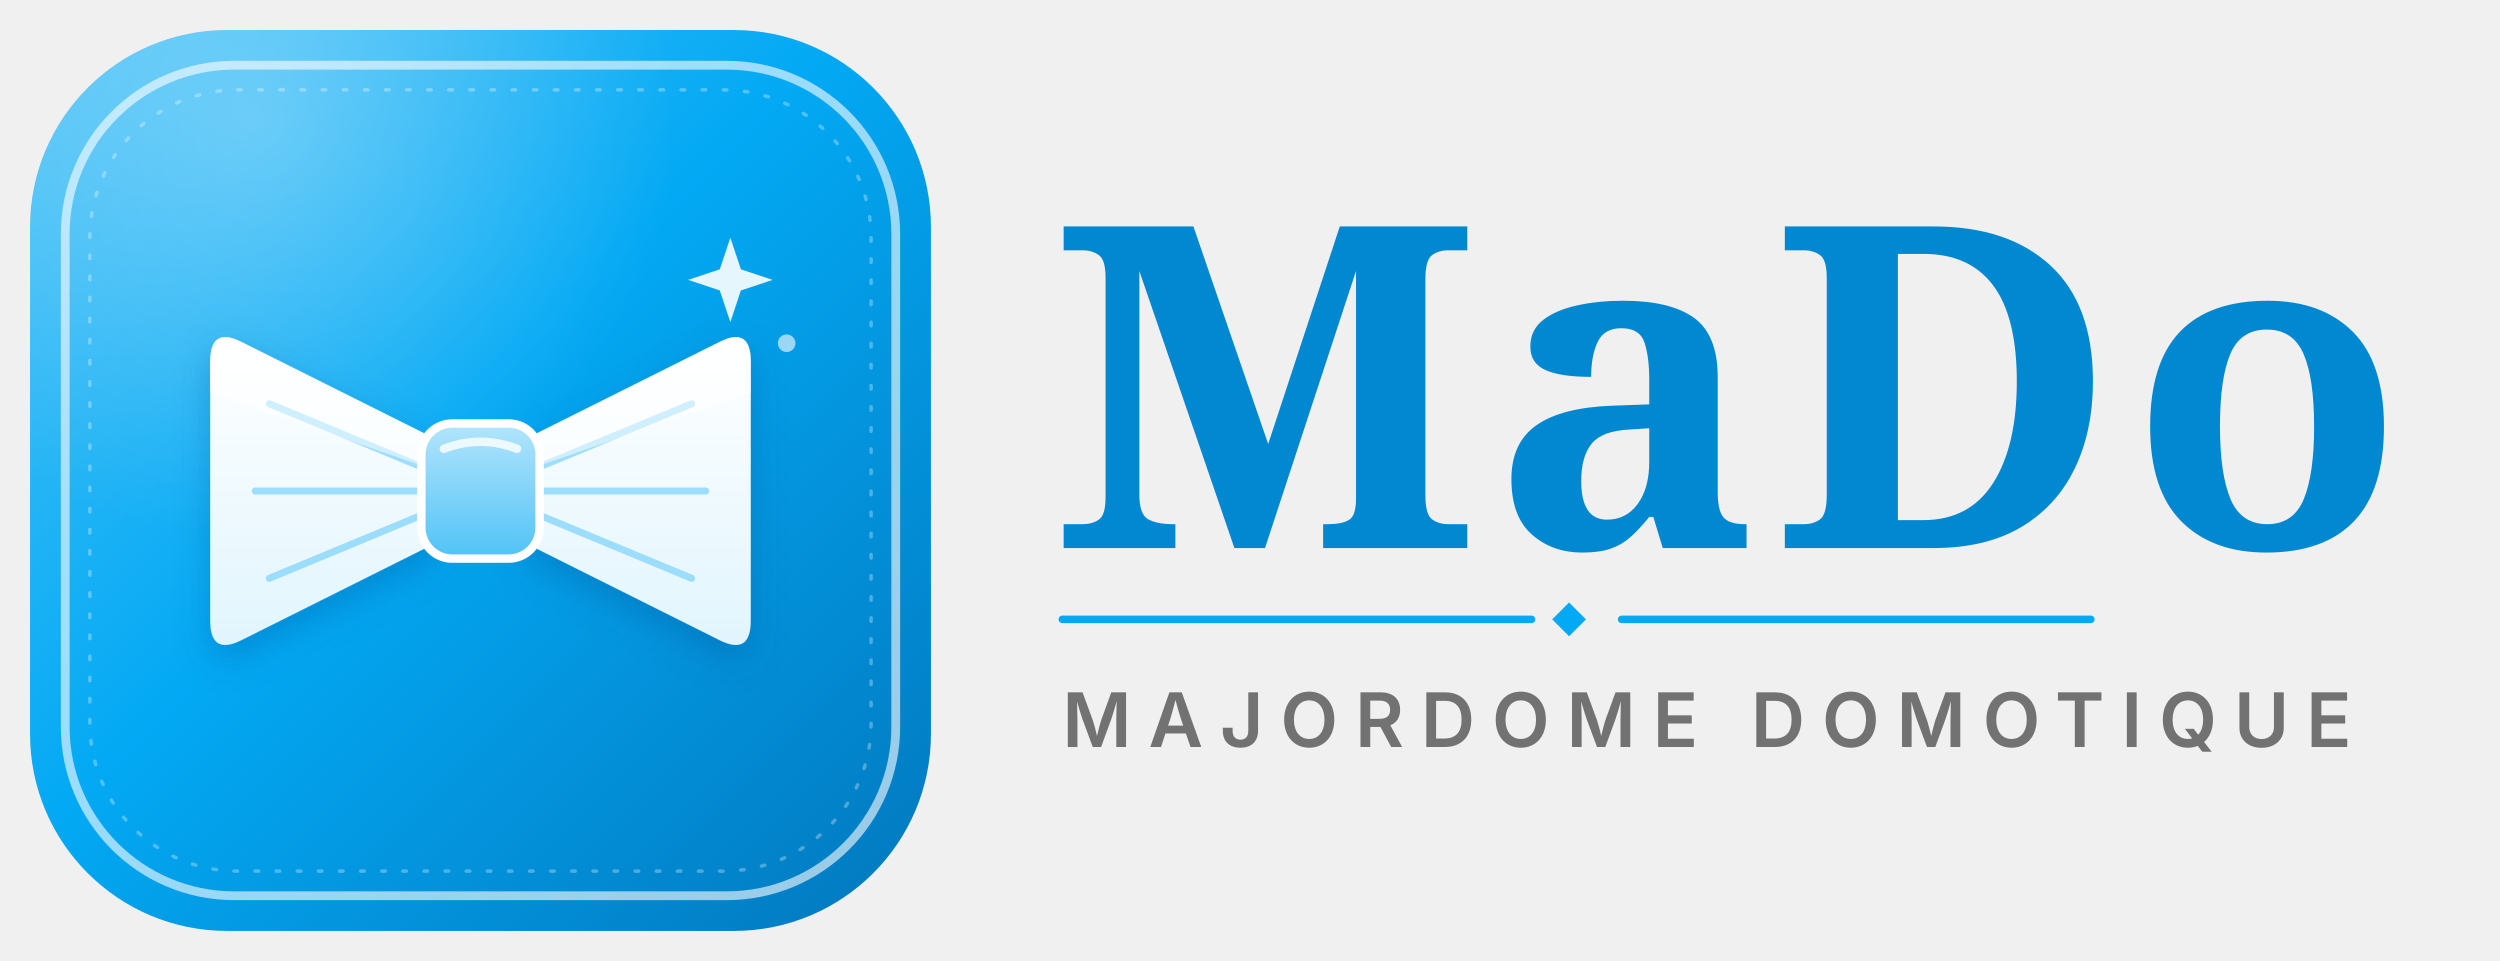
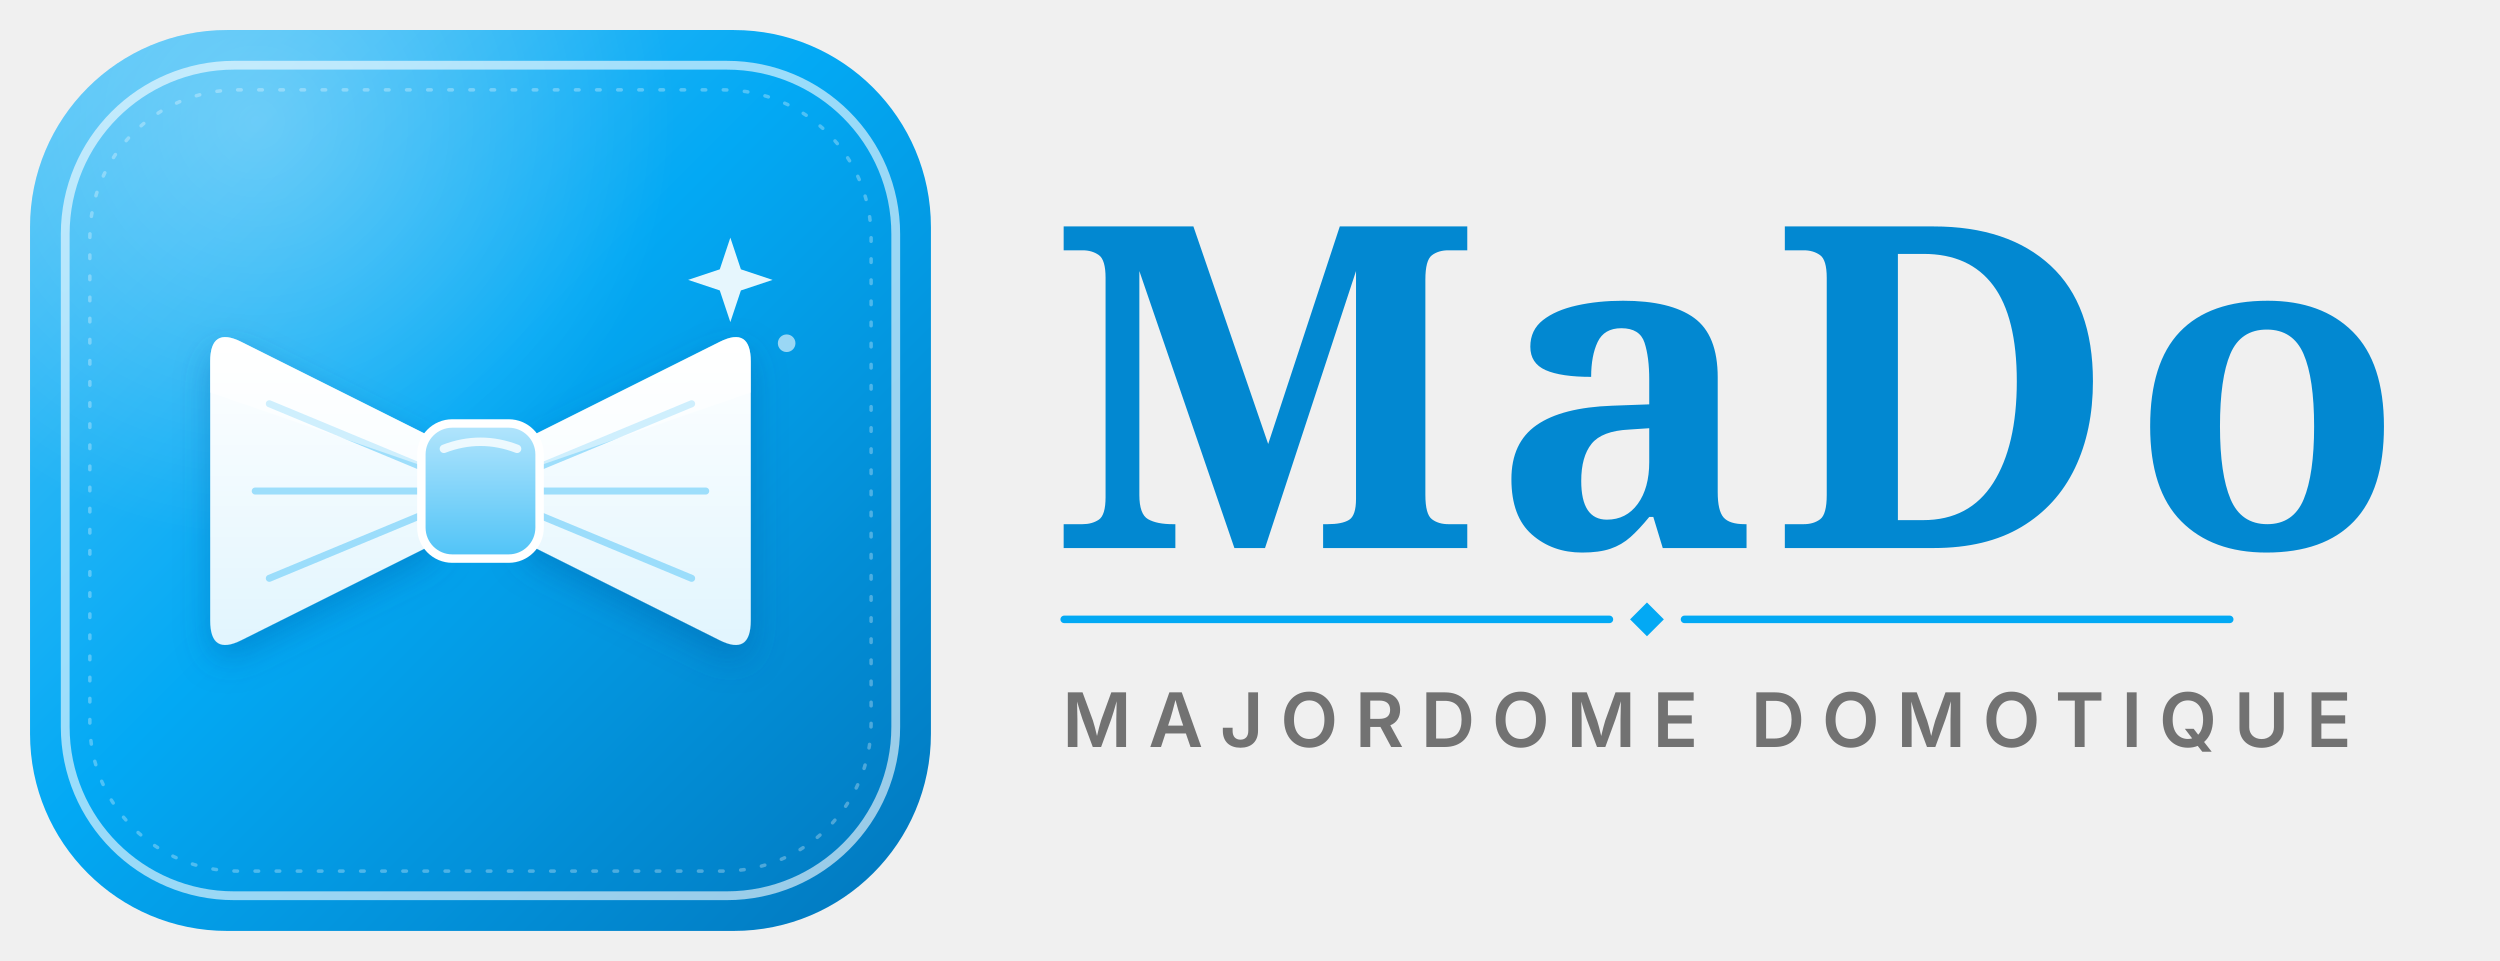
<svg xmlns="http://www.w3.org/2000/svg" width="1332" height="512" viewBox="0 0 1332 512">
  <g transform="translate(16 16) scale(0.9375)">
    <svg width="512" height="512" viewBox="0 0 512 512">
      <defs>
        <linearGradient id="n" x1="0" y1="0" x2="1" y2="1">
          <stop offset="0" stop-color="#4FC3F7" />
          <stop offset=".45" stop-color="#03A9F4" />
          <stop offset="1" stop-color="#0277BD" />
        </linearGradient>
        <radialGradient id="sh" cx=".25" cy=".1" r=".85">
          <stop offset="0" stop-color="#fff" stop-opacity=".28" />
          <stop offset=".55" stop-color="#fff" stop-opacity="0" />
        </radialGradient>
        <linearGradient id="w" x1="0" y1="0" x2="0" y2="1">
          <stop offset="0" stop-color="#FFFFFF" />
          <stop offset="1" stop-color="#E1F5FE" />
        </linearGradient>
        <linearGradient id="k" x1="0" y1="0" x2="0" y2="1">
          <stop offset="0" stop-color="#B3E5FC" />
          <stop offset="1" stop-color="#4FC3F7" />
        </linearGradient>
        <filter id="ds" x="-20%" y="-20%" width="140%" height="140%">
          <feDropShadow dx="0" dy="10" stdDeviation="12" flood-color="#01579B" flood-opacity=".35" />
        </filter>
        <clipPath id="t">
          <rect width="512" height="512" rx="112" />
        </clipPath>
      </defs>
      <g clip-path="url(#t)">
        <rect width="512" height="512" fill="url(#n)" />
        <rect width="512" height="512" fill="url(#sh)" />
        <rect x="20" y="20" width="472" height="472" rx="96" fill="none" stroke="#fff" stroke-width="5" opacity=".6" />
        <rect x="34" y="34" width="444" height="444" rx="84" fill="none" stroke="#fff" stroke-width="2" opacity=".3" stroke-dasharray="2 10" stroke-linecap="round" />
        <g transform="translate(256 262) scale(0.8)">
          <g filter="url(#ds)">
            <path d="M-30 -36 L-170 -106 Q-192 -117 -192 -92 V92 Q-192 117 -170 106 L-30 36 Z M30 -36 L170 -106 Q192 -117 192 -92 V92 Q192 117 170 106 L30 36 Z" fill="url(#w)" />
          </g>
          <g stroke="#81D4FA" stroke-width="5" stroke-linecap="round" fill="none" opacity=".75">
            <path d="M-44 -18 L-150 -62" />
            <path d="M-44 0 L-160 0" />
            <path d="M-44 18 L-150 62" />
            <path d="M44 -18 L150 -62" />
            <path d="M44 0 L160 0" />
            <path d="M44 18 L150 62" />
          </g>
          <path d="M-30 -36 L-170 -106 Q-192 -117 -192 -92 V-70 L-30 -14 Z M30 -36 L170 -106 Q192 -117 192 -92 V-70 L30 -14 Z" fill="#fff" opacity=".5" />
          <rect x="-42" y="-48" width="84" height="96" rx="22" fill="url(#k)" stroke="#fff" stroke-width="6" />
          <path d="M-26 -30 Q0 -40 26 -30" stroke="#fff" stroke-width="6" stroke-linecap="round" fill="none" opacity=".8" />
        </g>
        <path d="M398 118 L404 136 L422 142 L404 148 L398 166 L392 148 L374 142 L392 136 Z" fill="#fff" opacity=".9" />
        <circle cx="430" cy="178" r="5" fill="#fff" opacity=".6" />
      </g>
    </svg>
  </g>
  <text x="560" y="292" style="font-family:Caladea;font-weight:700;font-size:240px;letter-spacing:6px" fill="#0288D1">MaDo</text>
-   <g transform="translate(566 330)">
-     <line x1="0" y1="0" x2="250" y2="0" stroke="#03A9F4" stroke-width="4" stroke-linecap="round" />
-     <path d="M270 -9 L279 0 L270 9 L261 0 Z" fill="#03A9F4" />
-     <line x1="298" y1="0" x2="548" y2="0" stroke="#03A9F4" stroke-width="4" stroke-linecap="round" />
+   <g>
+     <line x1="567" y1="330" x2="857.5" y2="330" stroke="#03A9F4" stroke-width="4" stroke-linecap="round" />
+     <path d="M877.5 321 L886.5 330 L877.5 339 L868.5 330 Z" fill="#03A9F4" />
+     <line x1="897.5" y1="330" x2="1188" y2="330" stroke="#03A9F4" stroke-width="4" stroke-linecap="round" />
  </g>
  <text x="566" y="398" style="font-family:Inter;font-weight:600;font-size:40px;letter-spacing:9px" fill="#727272">MAJORDOME DOMOTIQUE</text>
</svg>
